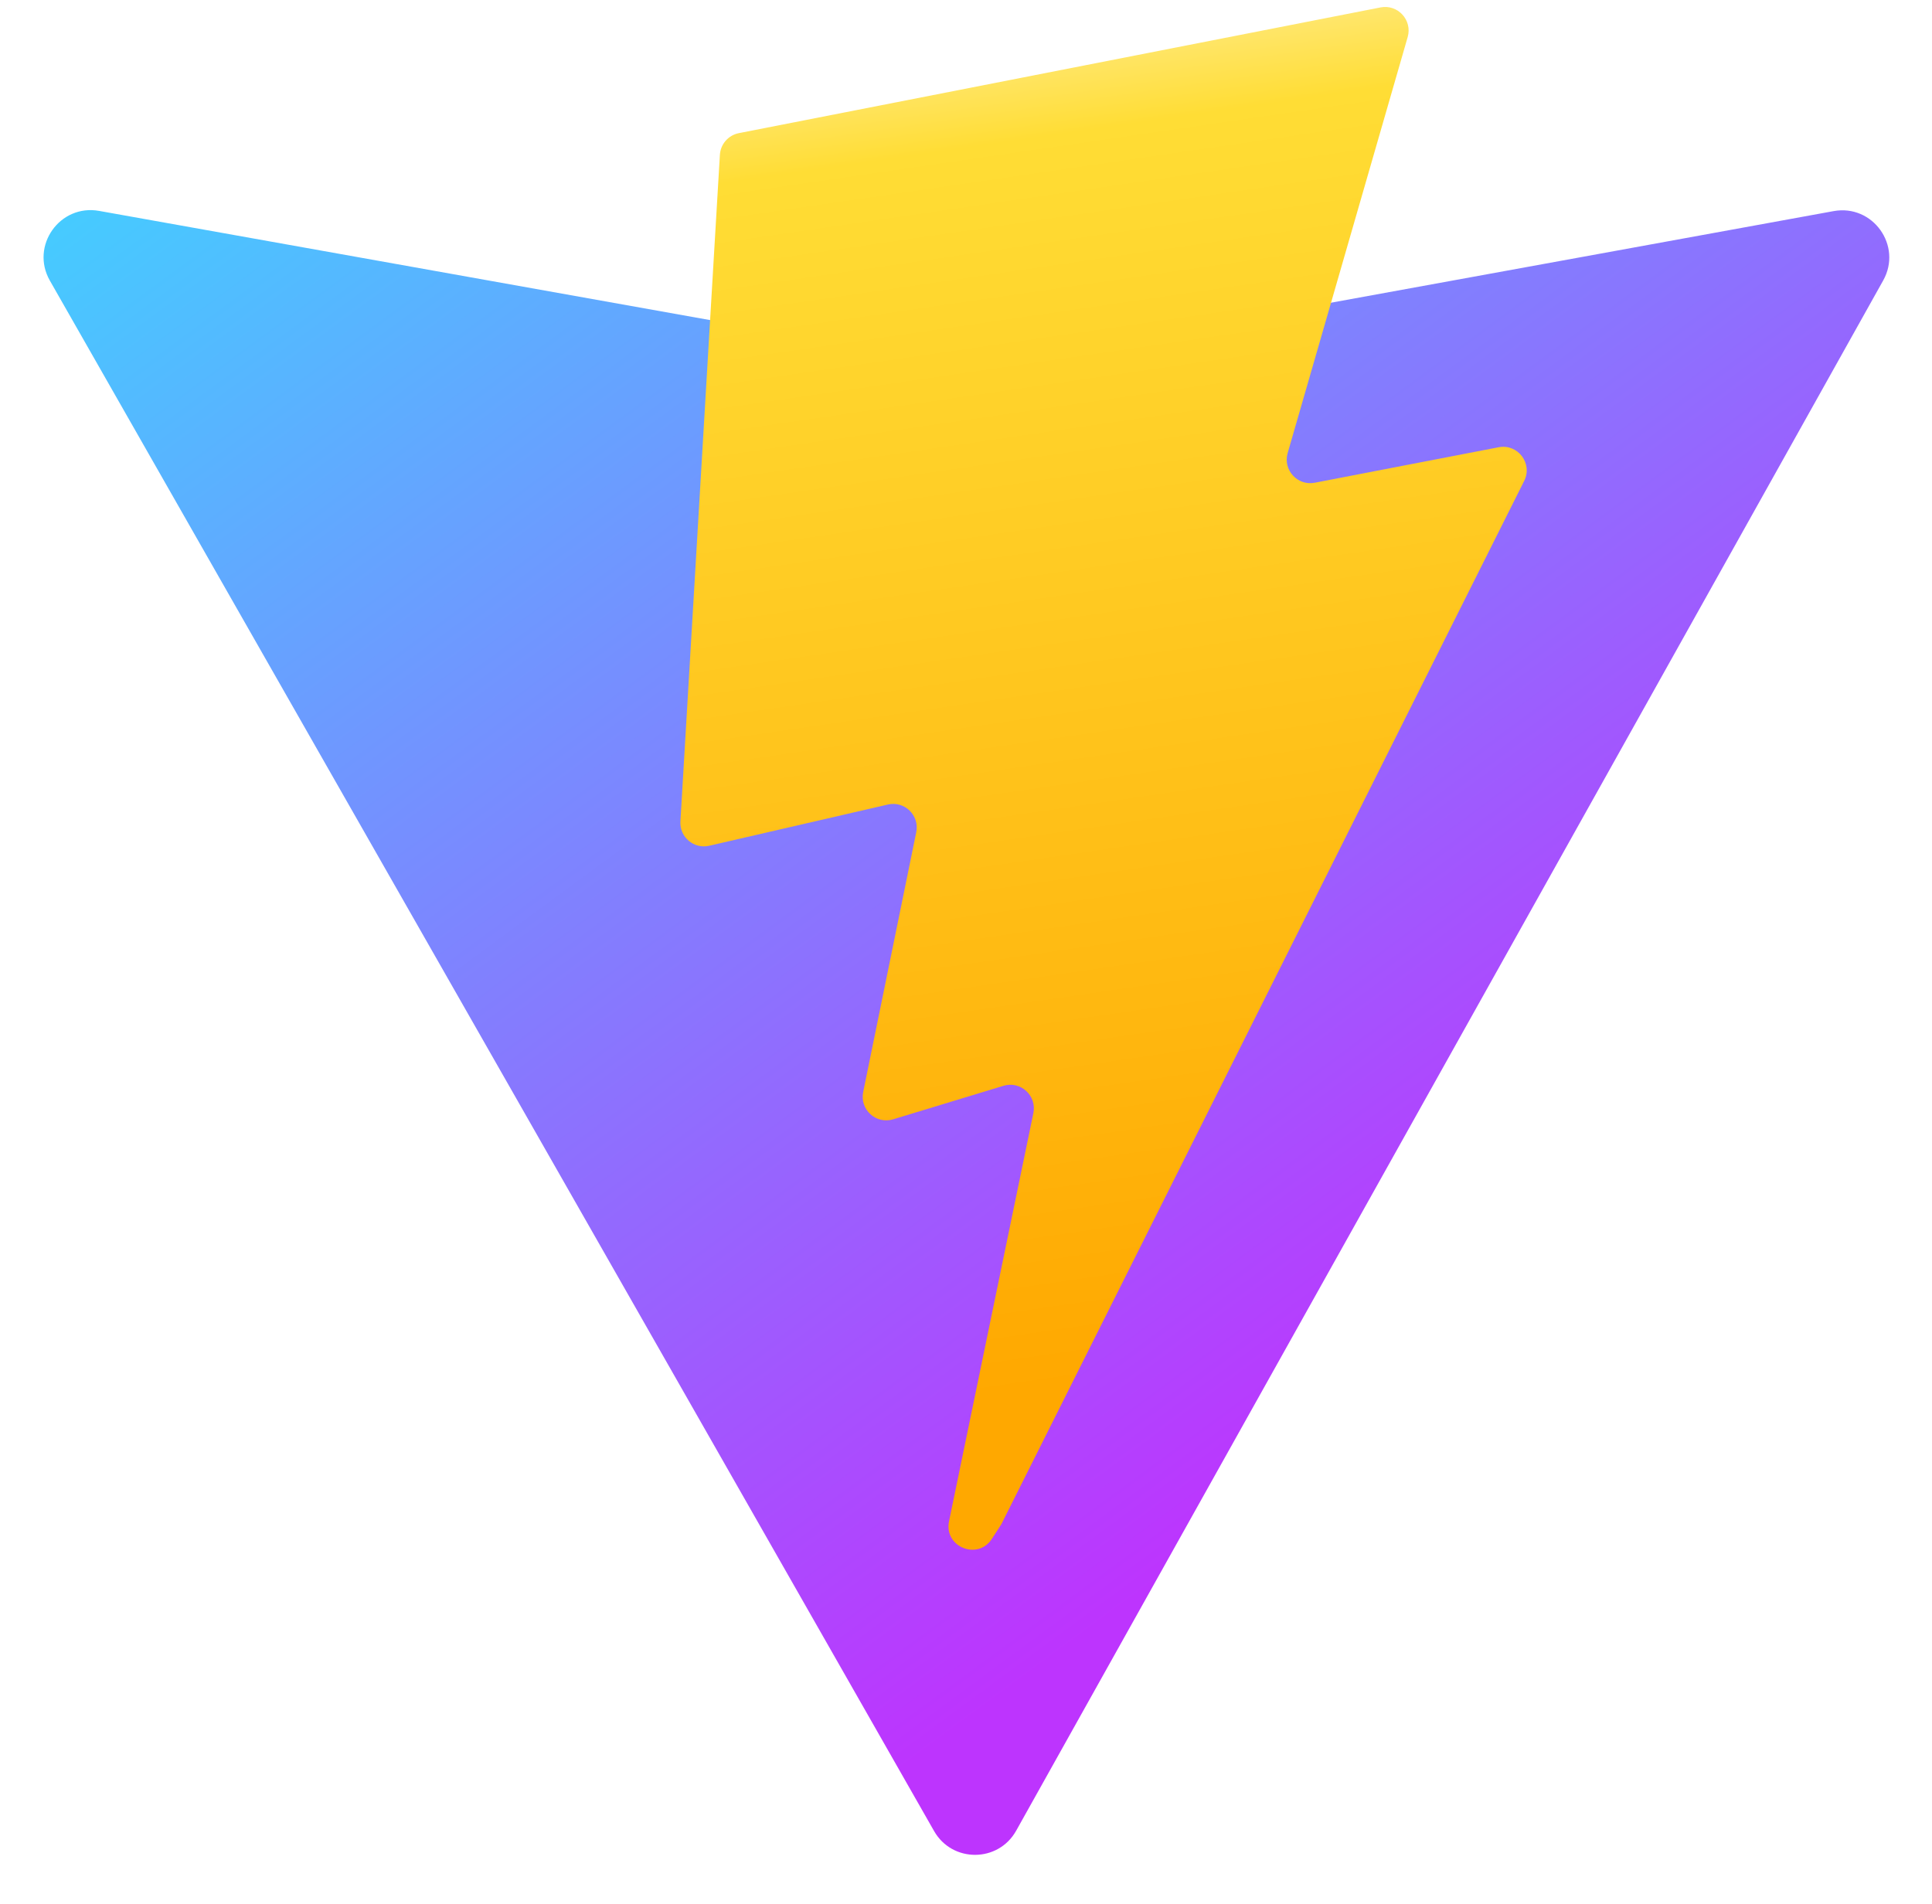
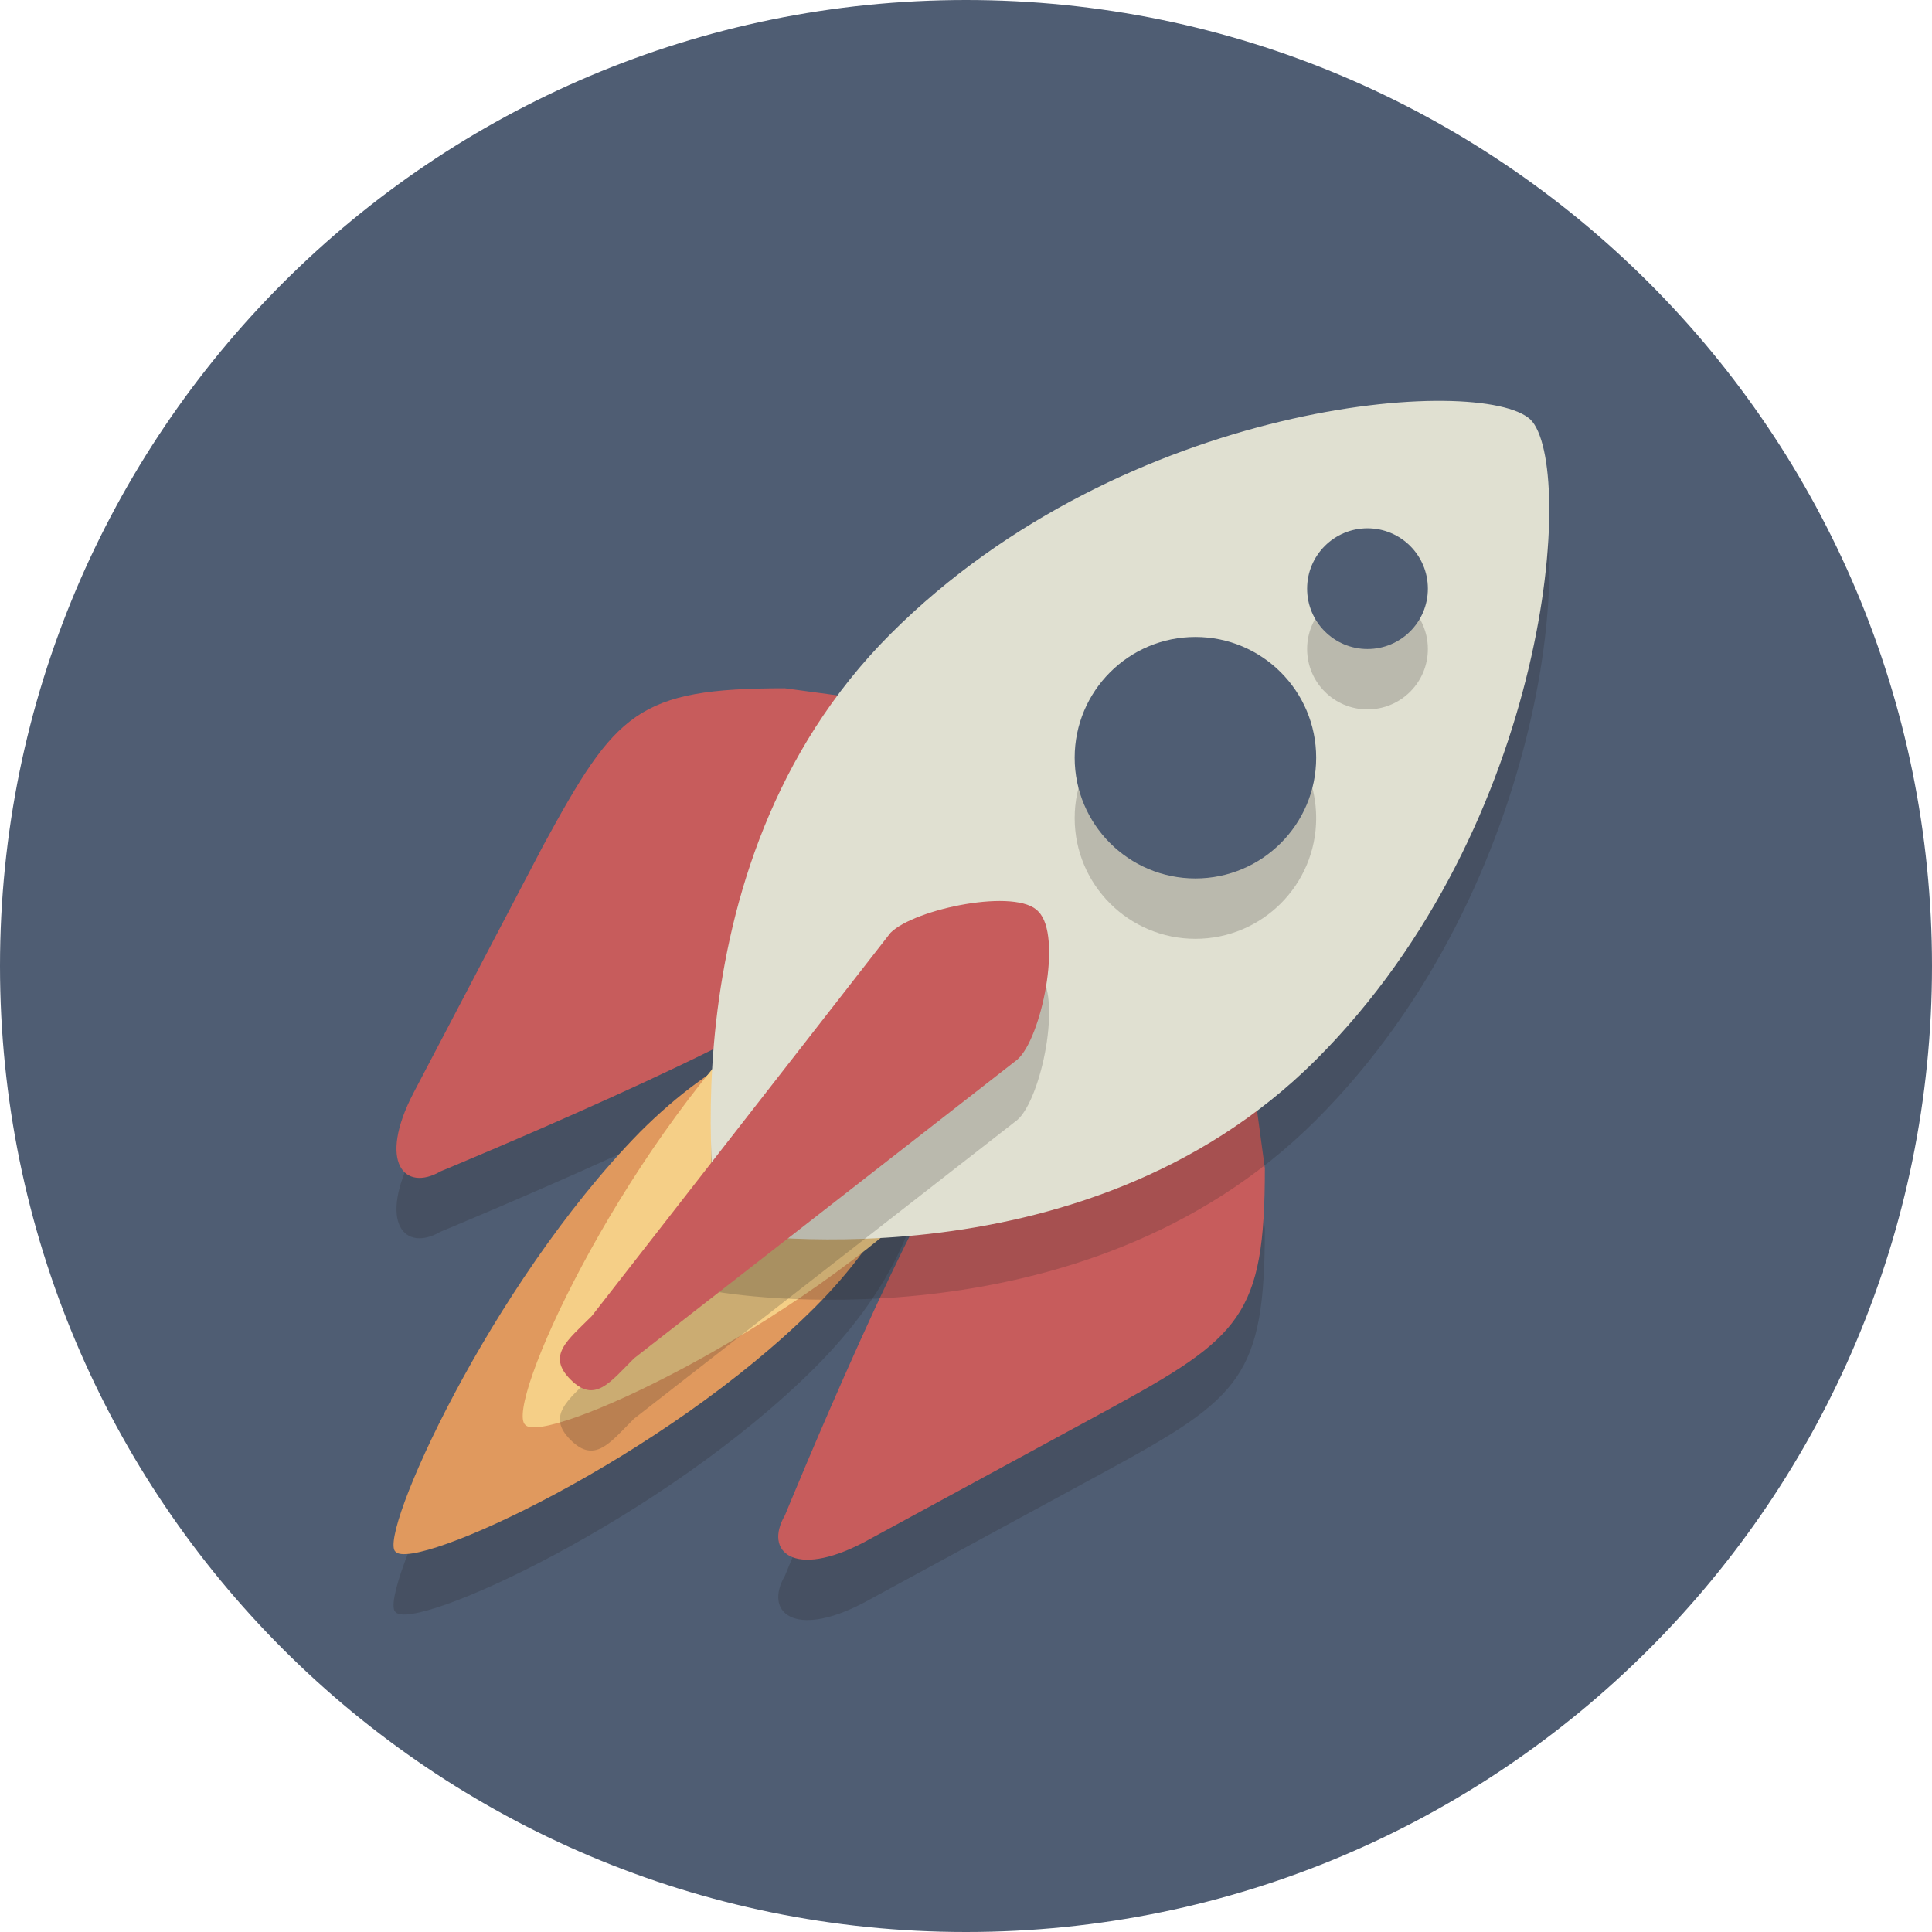
- <svg xmlns="http://www.w3.org/2000/svg" width="410" height="404" viewBox="0 0 410 404" fill="none">
-   <path d="M399.641 59.525L215.643 388.545C211.844 395.338 202.084 395.378 198.228 388.618L10.582 59.556C6.381 52.19 12.68 43.267 21.028 44.759L205.223 77.682C206.398 77.892 207.601 77.89 208.776 77.676L389.119 44.806C397.439 43.289 403.768 52.143 399.641 59.525Z" fill="url(#paint0_linear)" />
-   <path d="M292.965 1.574L156.801 28.255C154.563 28.694 152.906 30.59 152.771 32.866L144.395 174.33C144.198 177.662 147.258 180.248 150.51 179.498L188.42 170.749C191.967 169.931 195.172 173.055 194.443 176.622L183.18 231.775C182.422 235.487 185.907 238.661 189.532 237.56L212.947 230.446C216.577 229.344 220.065 232.527 219.297 236.242L201.398 322.875C200.278 328.294 207.486 331.249 210.492 326.603L212.5 323.5L323.454 102.072C325.312 98.365 322.108 94.137 318.036 94.923L279.014 102.454C275.347 103.161 272.227 99.746 273.262 96.158L298.731 7.867C299.767 4.273 296.636 0.855 292.965 1.574Z" fill="url(#paint1_linear)" />
-   <defs>
-     <linearGradient id="paint0_linear" x1="6" y1="33" x2="235" y2="344" gradientUnits="userSpaceOnUse">
-       <stop stop-color="#41D1FF" />
-       <stop offset="1" stop-color="#BD34FE" />
-     </linearGradient>
-     <linearGradient id="paint1_linear" x1="194.651" y1="8.818" x2="236.076" y2="292.989" gradientUnits="userSpaceOnUse">
-       <stop stop-color="#FFEA83" />
-       <stop offset="0.083" stop-color="#FFDD35" />
-       <stop offset="1" stop-color="#FFA800" />
-     </linearGradient>
-   </defs>
+ <svg xmlns="http://www.w3.org/2000/svg" enable-background="new 0 0 64 64" viewBox="0 0 64 64">
+   <circle cx="32" cy="32" fill="#4f5d73" r="32" />
+   <path d="m32.1 39.7c-1.6 1.5-6.1 12.5-6.1 12.5-.7 1.2.3 2.1 2.6.9l8.1-4.4c4.4-2.4 5.2-3.1 5.2-8l-.8-5.9c-.3-2-1.8-2.4-3.3-.8z" fill="#231f20" opacity=".2" />
+   <path d="m27.1 34.7c-1.6 1.6-12.5 6.1-12.5 6.1-1.2.7-2.1-.3-.9-2.6l4.3-8.2c2.4-4.4 3.1-5.2 8-5.2l5.9.8c2 .3 2.4 1.8.8 3.3z" fill="#231f20" opacity=".2" />
+   <path d="m32.1 37.7c-1.6 1.5-6.1 12.5-6.1 12.5-.7 1.2.3 2.1 2.6.9l8.1-4.4c4.4-2.4 5.2-3.1 5.2-8l-.8-5.9c-.3-2-1.8-2.4-3.3-.8z" fill="#c75c5c" />
+   <path d="m27.1 32.7c-1.6 1.6-12.5 6.1-12.5 6.1-1.2.7-2.1-.3-.9-2.6l4.3-8.2c2.4-4.4 3.1-5.2 8-5.2l5.9.8c2 .3 2.4 1.8.8 3.3z" fill="#c75c5c" />
+   <path d="m21.2 39.5c5.1-5.1 9.3-3.5 9.3-3.5s1.5 4.3-3.5 9.3-13.3 8.8-13.9 8.1c-.6-.5 3.1-8.8 8.1-13.9z" fill="#231f20" opacity=".2" />
+   <path d="m21.2 37.5c5.1-5.1 9.3-3.5 9.3-3.5s1.5 4.3-3.5 9.3-13.3 8.8-13.9 8.1c-.6-.5 3.1-8.8 8.1-13.9z" fill="#e0995e" />
+   <path d="m25.5 33.3c5.1-5.1 9.3-3.5 9.3-3.5s1.5 4.3-3.5 9.3-13.3 8.8-13.9 8.1c-.7-.6 3-8.8 8.1-13.9z" fill="#f5cf87" />
+   <path d="m43.6 37.1c-7.8 7.8-19.8 5.7-19.8 5.7s-2.1-12 5.7-19.8 19.6-8.6 21.2-7.1c1.5 1.5.7 13.4-7.1 21.2z" fill="#231f20" opacity=".2" />
+   <path d="m43.6 35.1c-7.8 7.8-19.8 5.7-19.8 5.7s-2.1-12 5.7-19.8 19.6-8.6 21.2-7.1c1.5 1.5.7 13.4-7.1 21.2z" fill="#e0e0d1" />
+   <path d="m21 47c-.8.8-1.3 1.5-2.1.7-.8-.8-.1-1.3.7-2.1l9.9-12.7c.8-.8 4.2-1.5 4.9-.7.8.8.1 4.2-.7 4.9z" fill="#231f20" opacity=".2" />
+   <path d="m21 45c-.8.8-1.3 1.5-2.1.7-.8-.8-.1-1.3.7-2.1l9.9-12.7c.8-.8 4.2-1.5 4.9-.7.8.8.1 4.2-.7 4.9z" fill="#c75c5c" />
+   <circle cx="39.6" cy="27.1" fill="#231f20" opacity=".2" r="4" />
+   <circle cx="45.3" cy="21.5" fill="#231f20" opacity=".2" r="2" />
+   <g fill="#4f5d73">
+     <circle cx="39.6" cy="25.1" r="4" />
+     <circle cx="45.3" cy="19.5" r="2" />
+   </g>
</svg>
